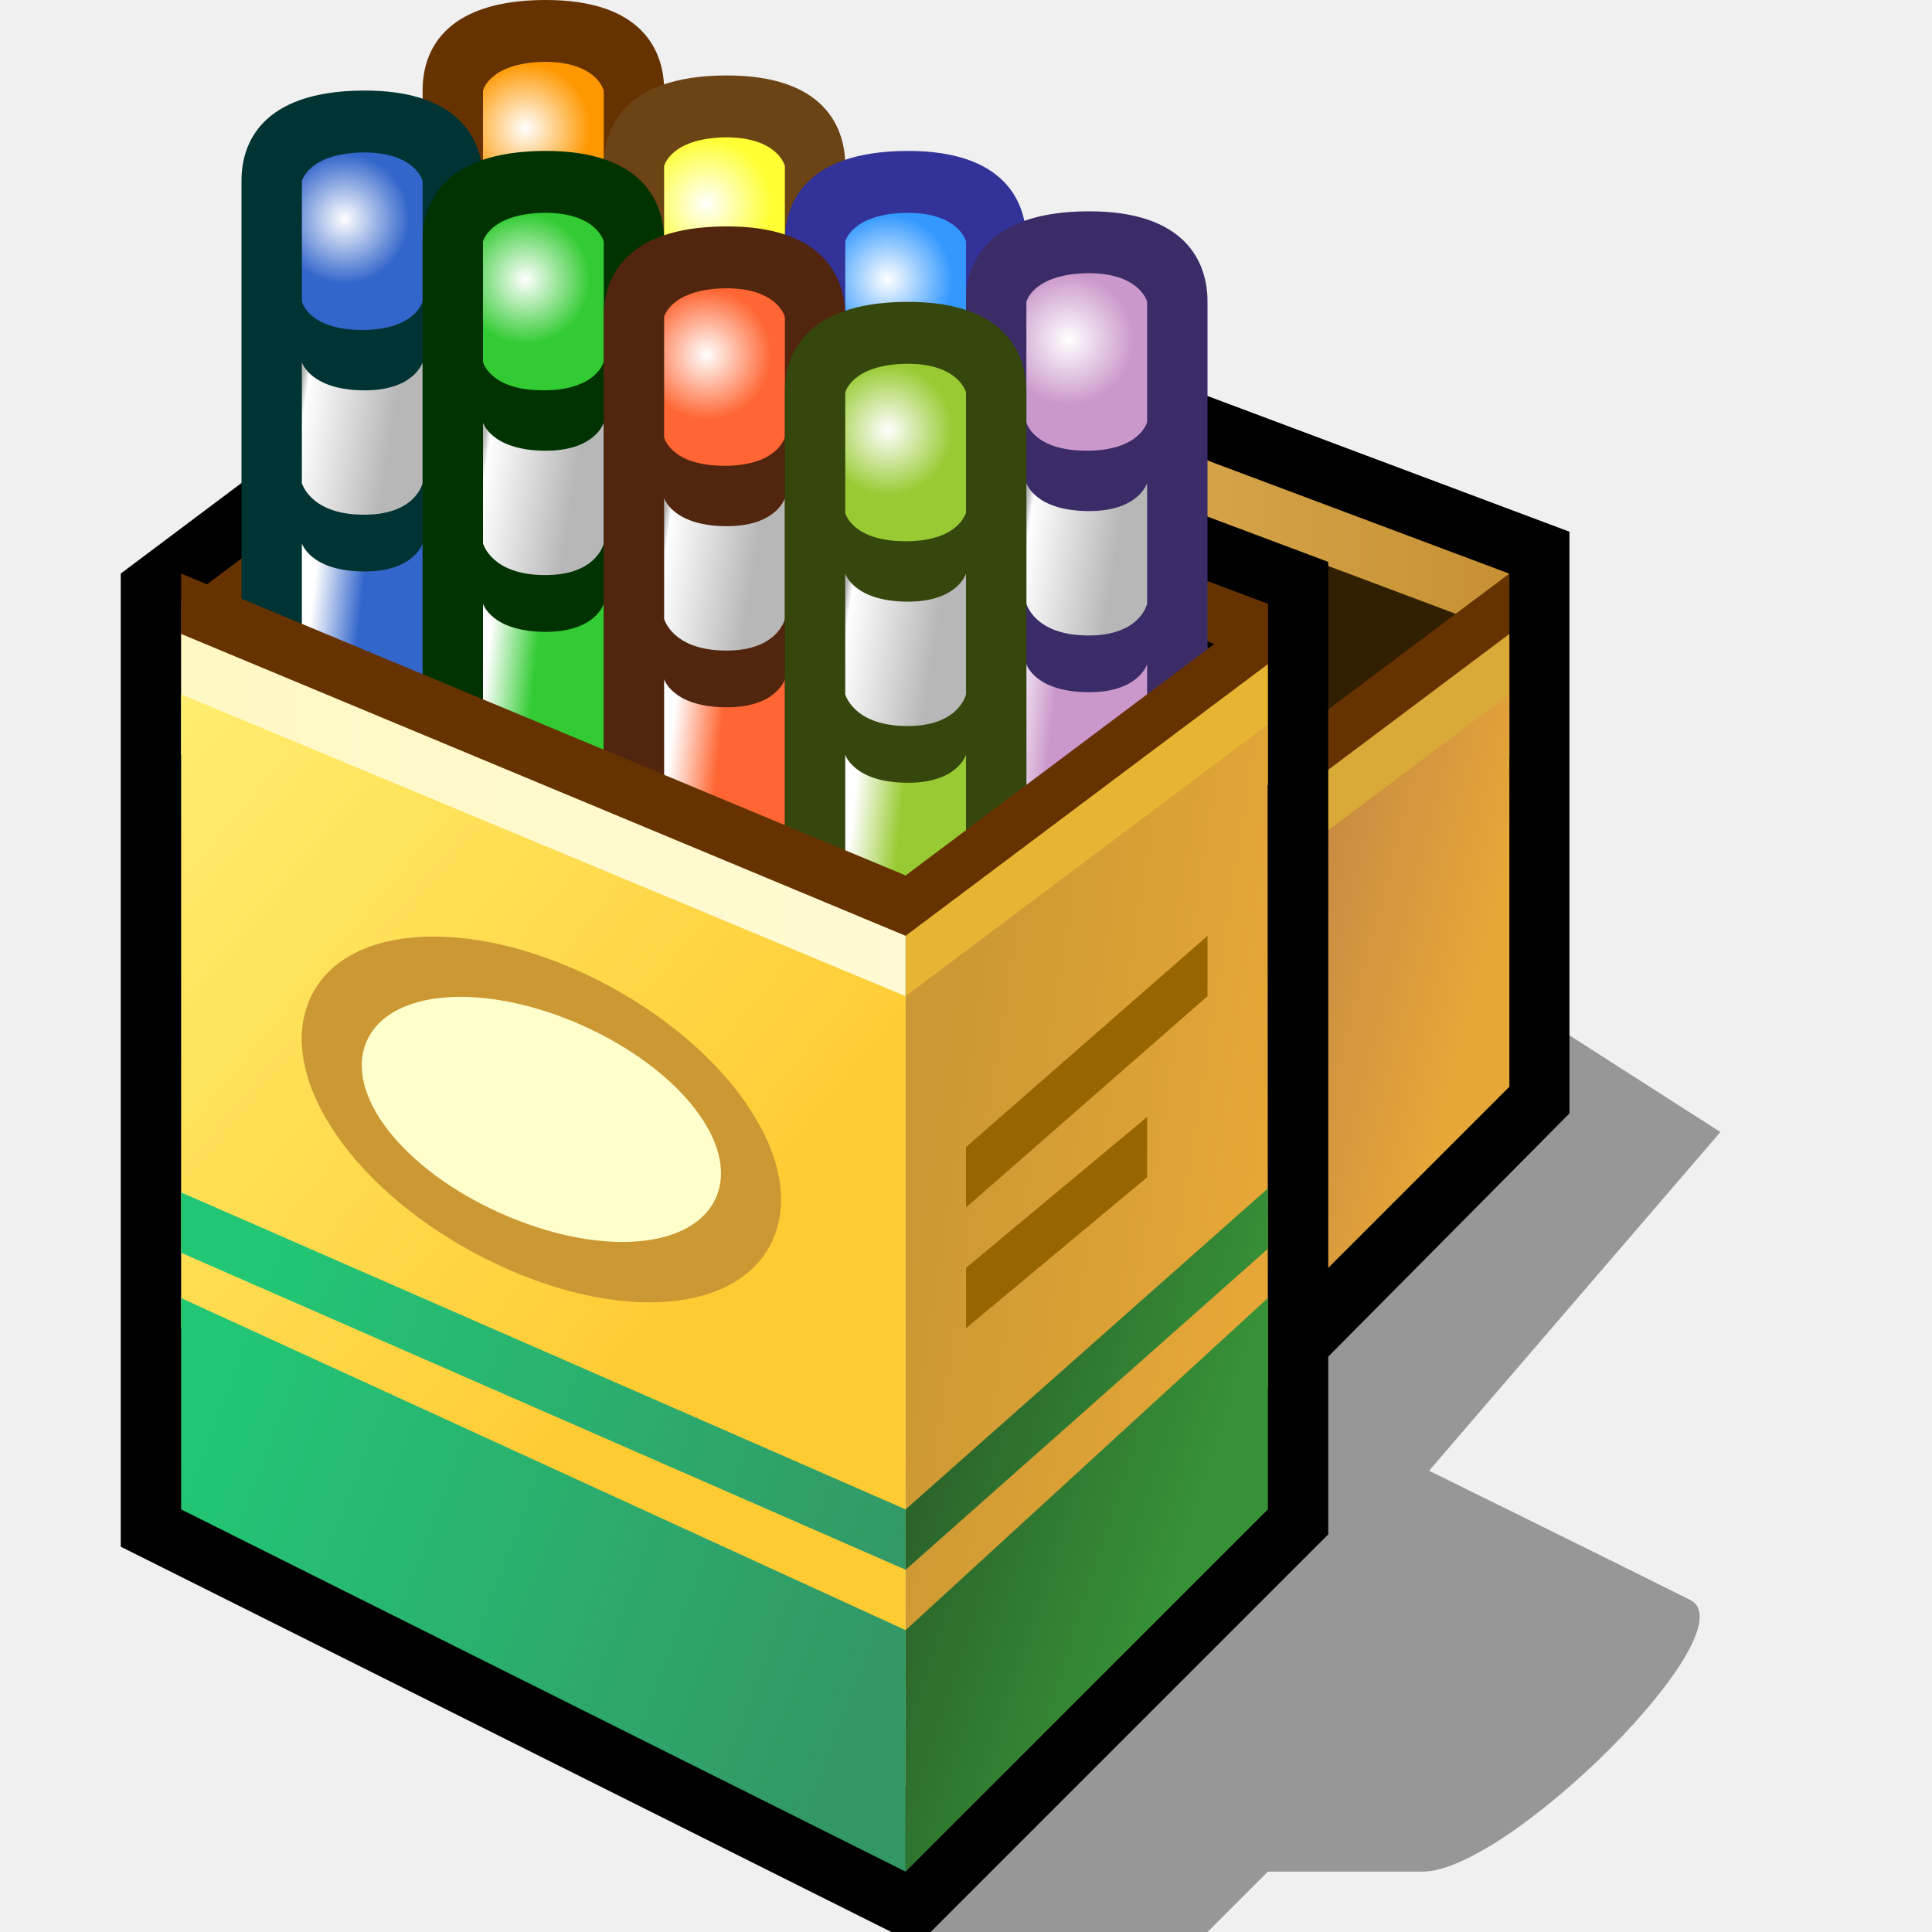
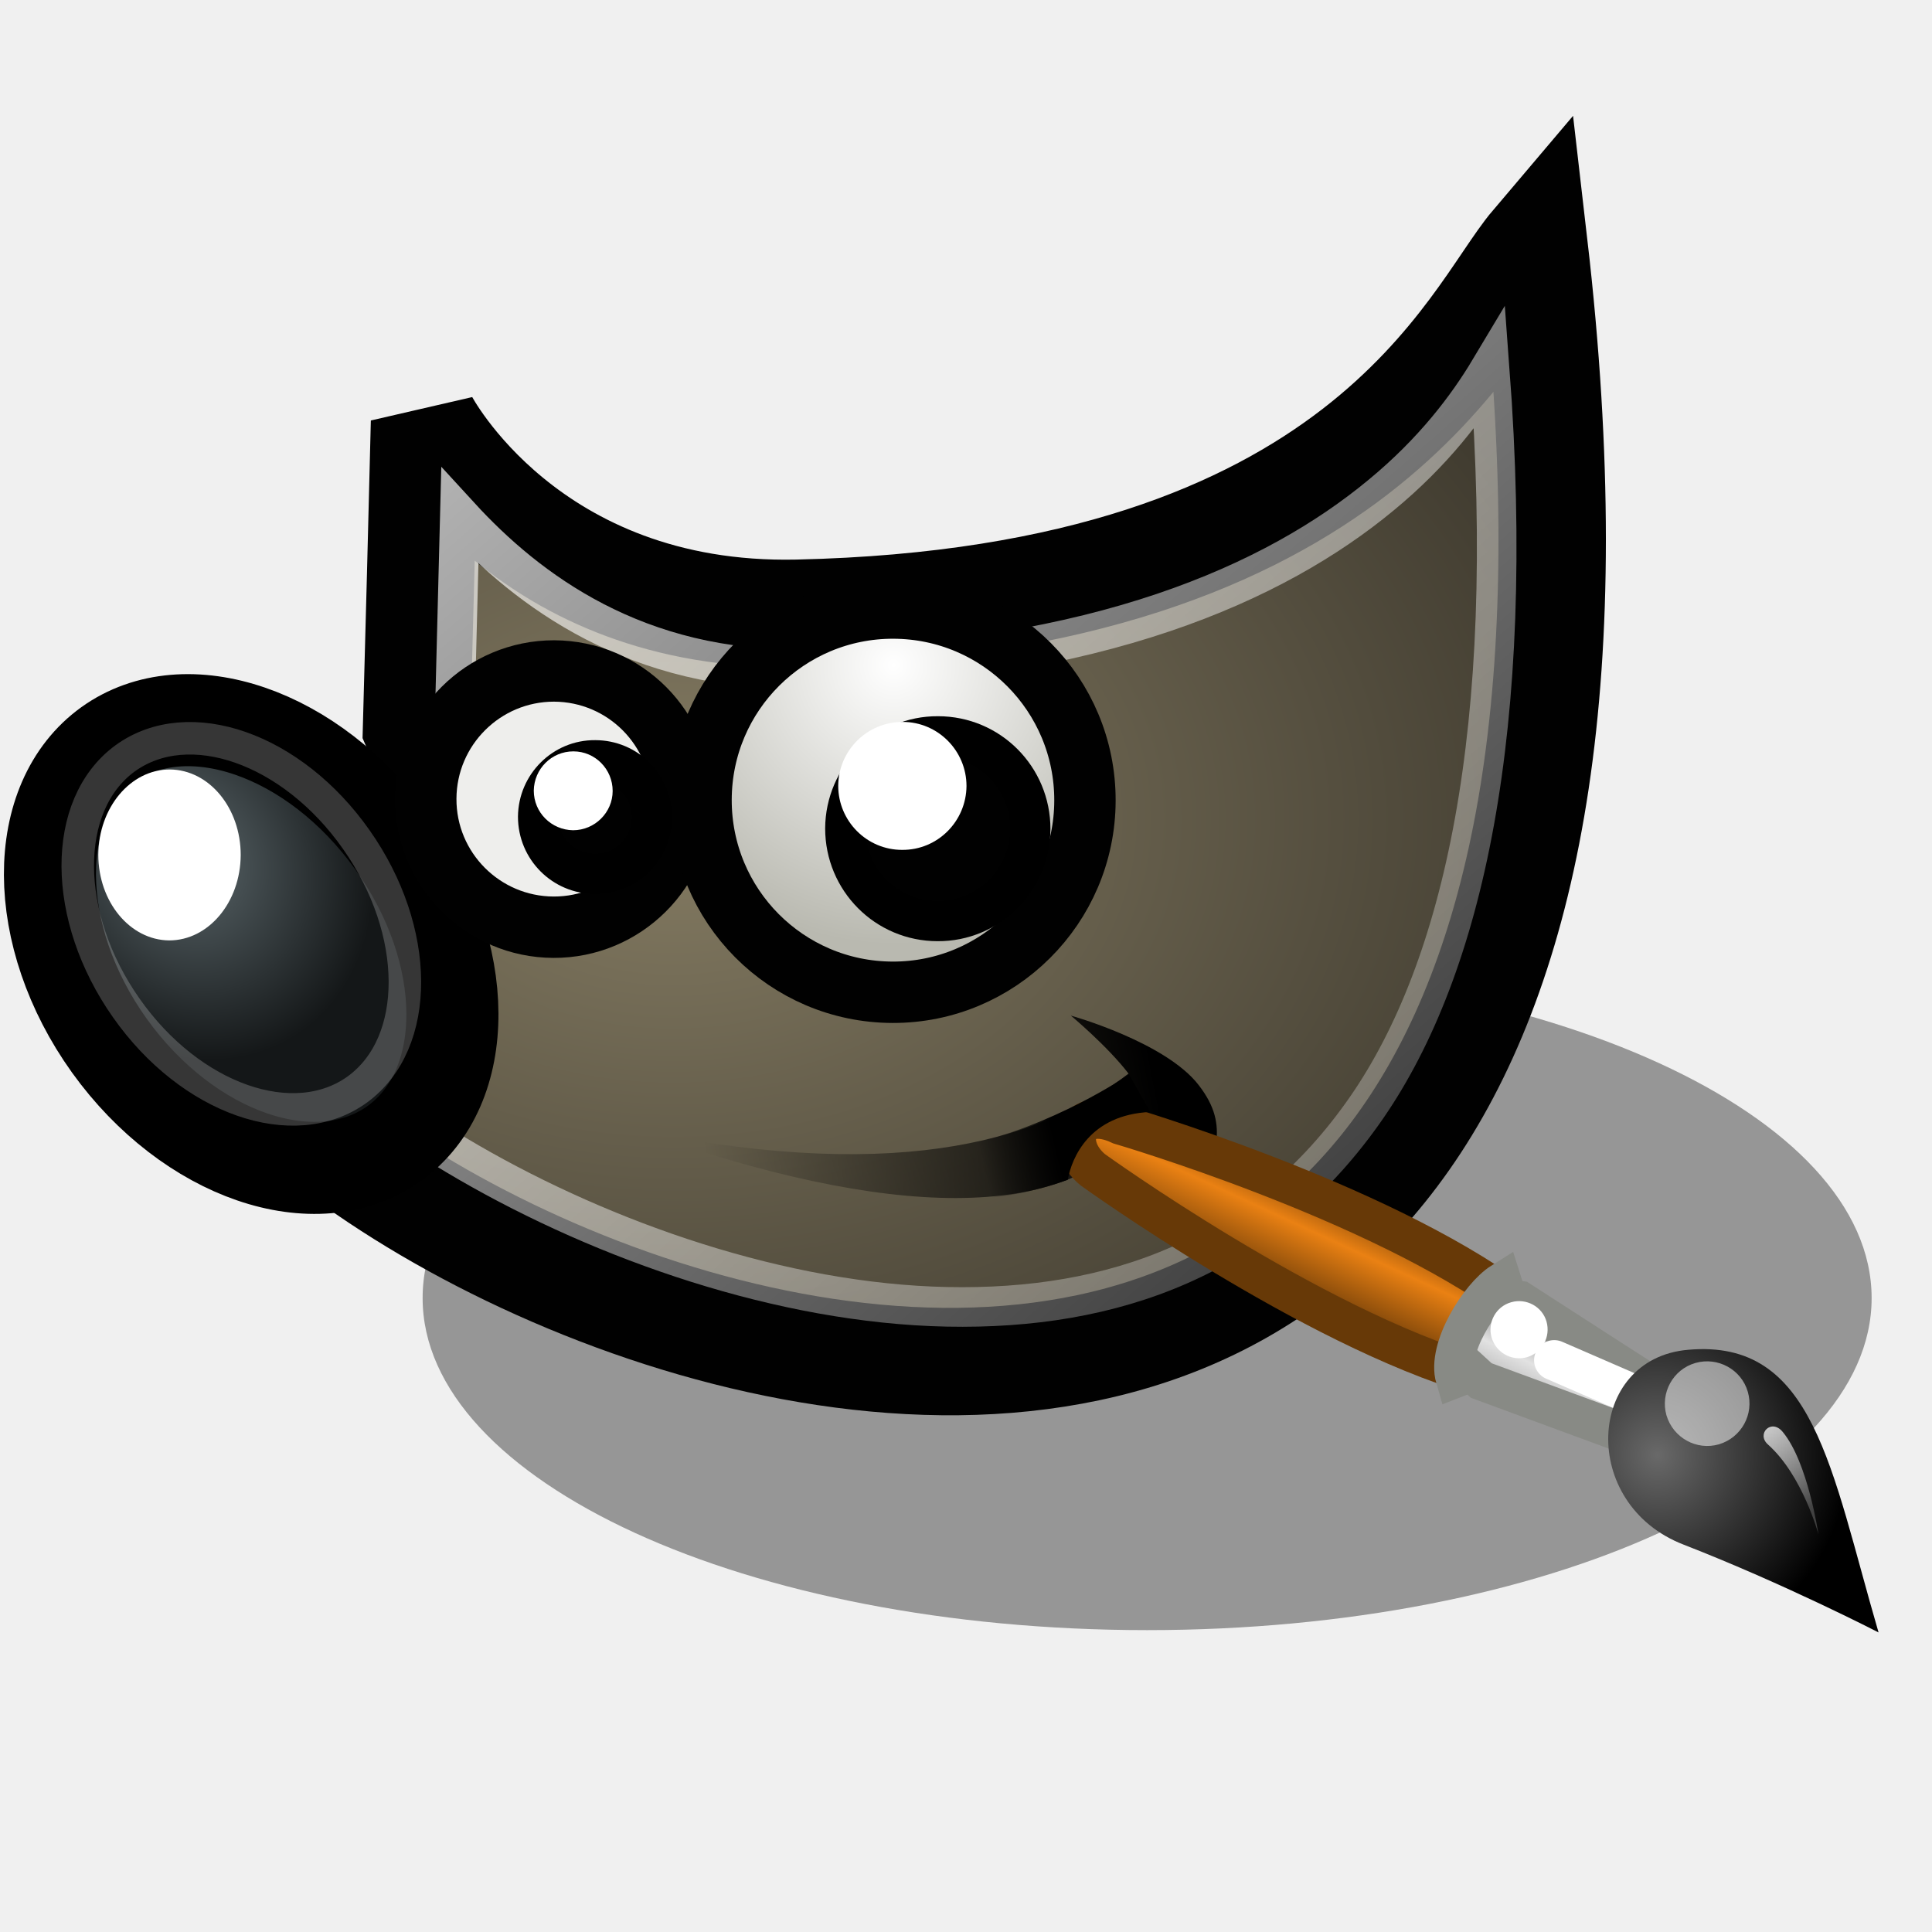
<svg xmlns="http://www.w3.org/2000/svg" version="1.1" width="64" height="64" color-interpolation="linearRGB">
  <g>
-     <path style="fill:#010101; fill-opacity:0.372" d="M40 64L42 62C42 62 44.25 62 47.12 62C50 62 57.98 54.01 55.99 53C54 52 47.34 48.72 47.34 48.72L56.99 37.5L49.98 33.01L29.98 64.01L40 64z" />
-     <path style="fill:none; stroke:#010000; stroke-width:4" d="M38.04 48.11L49.99 36.06V19L25.99 10L38.04 48.11z" />
-     <linearGradient id="gradient0" gradientUnits="userSpaceOnUse" x1="24.87" y1="-4" x2="50" y2="-4">
-       <stop offset="0" stop-color="#e9c06a" />
-       <stop offset="1" stop-color="#c79033" />
+     <path style="fill:#010101; fill-opacity:0.376" d="M32 16C23.16 16 16 23.16 16 32C16 40.83 23.16 48 32 48C40.83 48 48 40.83 48 32C48 23.16 40.83 16 32 16z" transform="matrix(1.5,0,0,0.6875,-10,21)" />
+     <radialGradient id="gradient0" gradientUnits="userSpaceOnUse" cx="0" cy="0" r="64" gradientTransform="matrix(-0.0014,0.5108,-0.6983,-0.002,20.9275,25.6796)">
+       <stop offset="0" stop-color="#857c63" />
+       <stop offset="1" stop-color="#221f19" />
+     </radialGradient>
+     <path style="fill:url(#gradient0)" d="M12.85 12.76C12.85 12.76 16.18 19.19 25 19C43.47 18.59 46.99 9.37 49 7C55.47 62.94 7.06 40.14 5.38 30.82C14.89 28.06 12.59 22.73 12.59 22.73C12.68 19.4 12.77 16.08 12.85 12.76V12.76z" transform="matrix(1.0166,0,0,1.0166,1,0.9999)" />
+     <path style="fill:none; stroke:#010101; stroke-width:3.5" d="M12.85 12.76C12.85 12.76 16.18 19.19 25 19C43.47 18.59 46.99 9.37 49 7C55.47 62.94 7.06 40.14 5.38 30.82C14.89 28.06 12.59 22.73 12.59 22.73C12.68 19.4 12.77 16.08 12.85 12.76V12.76z" transform="matrix(1.0166,0,0,1.0166,1,0.9999)" />
+     <linearGradient id="gradient1" gradientUnits="userSpaceOnUse" x1="36.57" y1="33.76" x2="21.96" y2="36.61">
+       <stop offset="0" stop-color="#000000" />
+       <stop offset="1" stop-color="#000000" stop-opacity="0" />
    </linearGradient>
-     <path style="fill:url(#gradient0)" d="M26 10L26.2 13.46L49.99 23V19L25.99 10H26z" />
-     <linearGradient id="gradient1" gradientUnits="userSpaceOnUse" x1="23.54" y1="18.01" x2="23.51" y2="-1">
-       <stop offset="0" stop-color="#311f01" />
-       <stop offset="1" stop-color="#c79033" />
+     <path style="fill:url(#gradient1)" d="M19.82 35.85C28.65 37.65 33.15 36.02 35.79 34C35.1 33.1 33.91 32.11 33.91 32.11C33.91 32.11 37 32.97 38.08 34.38C39.16 35.78 38.48 36.64 38.19 38.43C37.56 36.85 36.38 36.26 36.23 35.64C33.85 38.9 27.95 38.75 19.82 35.85H19.82V35.85z" transform="matrix(1.0166,0,0,1.0166,1,0.9999)" />
+     <linearGradient id="gradient2" gradientUnits="userSpaceOnUse" x1="-6.23" y1="20.93" x2="25.85" y2="57.57">
+       <stop offset="0" stop-color="#ffffff" stop-opacity="0.792" />
+       <stop offset="1" stop-color="#ffffff" stop-opacity="0.212" />
    </linearGradient>
-     <path style="fill:url(#gradient1)" d="M38 33L26 12L50 21L38 33V33z" />
-     <path style="fill:#663300" d="M42 29L50 23V19L42 25V29z" />
-     <path style="fill:#daaa38" d="M42 27V31L50 25V21L42 27z" />
-     <linearGradient id="gradient2" gradientUnits="userSpaceOnUse" x1="44.15" y1="21.68" x2="51.42" y2="23.53">
-       <stop offset="0" stop-color="#c38644" />
-       <stop offset="1" stop-color="#e7a738" />
+     <path style="fill:none; stroke:url(#gradient2); stroke-width:1.29" d="M47.56 11.06C46.83 12.28 45.72 13.75 44.02 15.15C40.57 18.01 34.78 20.61 25.3 20.82C19.75 20.94 16.19 18.23 14 15.84C13.95 17.8 13.9 19.76 13.85 21.72C14.02 22.27 14.36 23.55 13.72 25.29C13.04 27.16 10.88 29.04 7.19 30.48C7.51 31.17 7.82 31.89 8.81 32.86C10.15 34.18 12.05 35.6 14.28 36.89C18.72 39.46 24.49 41.49 29.88 41.6C35.26 41.71 40.16 40.02 43.56 35.09C46.69 30.55 48.44 22.81 47.56 11.06V11.06V11.06z" transform="matrix(1.0166,0,0,1.0166,1,0.9999)" />
+     <radialGradient id="gradient3" gradientUnits="userSpaceOnUse" cx="0" cy="0" r="64" gradientTransform="matrix(0.0529,0.0922,-0.079,0.0453,5.0803,26.9916)">
+       <stop offset="0" stop-color="#5b676b" />
+       <stop offset="1" stop-color="#141718" />
+     </radialGradient>
+     <path style="fill:url(#gradient3)" d="M11.81 26.47C14.39 30.06 14.41 34.45 11.86 36.28C9.31 38.1 5.16 36.68 2.58 33.09C0.01 29.5 -0 25.11 2.54 23.28C5.09 21.45 9.24 22.88 11.81 26.47V26.47V26.47z" transform="matrix(1.0166,0,0,1.0166,1,0.9999)" />
+     <path style="fill:none; stroke:#000000; stroke-width:3" d="M11.81 26.47C14.39 30.06 14.41 34.45 11.86 36.28C9.31 38.1 5.16 36.68 2.58 33.09C0.01 29.5 -0 25.11 2.54 23.28C5.09 21.45 9.24 22.88 11.81 26.47V26.47V26.47z" transform="matrix(1.0166,0,0,1.0166,1,0.9999)" />
+     <path style="fill:#ffffff" d="M6.86 26.88C6.85 28.42 5.81 29.66 4.53 29.66C3.25 29.65 2.22 28.4 2.22 26.87C2.23 25.33 3.27 24.09 4.55 24.09C5.83 24.1 6.86 25.34 6.86 26.88V26.88V26.88z" transform="matrix(1.0166,0,0,1.0166,1,0.9999)" />
+     <path style="fill:#eeeeec" d="M21.23 25.07C21.23 27.37 19.35 29.24 17.05 29.23C14.75 29.22 12.88 27.35 12.89 25.04C12.9 22.74 14.77 20.88 17.07 20.88C19.38 20.89 21.24 22.76 21.23 25.07V25.07V25.07z" transform="matrix(1.0166,0,0,1.0166,1,0.9999)" />
+     <path style="fill:none; stroke:#010101; stroke-width:2" d="M21.23 25.07C21.23 27.37 19.35 29.24 17.05 29.23C14.75 29.22 12.88 27.35 12.89 25.04C12.9 22.74 14.77 20.88 17.07 20.88C19.38 20.89 21.24 22.76 21.23 25.07V25.07V25.07z" transform="matrix(1.0166,0,0,1.0166,1,0.9999)" />
+     <radialGradient id="gradient4" gradientUnits="userSpaceOnUse" cx="0" cy="0" r="64" gradientTransform="matrix(-0.0004,0.1424,-0.1424,-0.0004,28.1323,20.6899)">
+       <stop offset="0" stop-color="#ffffff" />
+       <stop offset="1" stop-color="#b9b9b0" />
+     </radialGradient>
+     <path style="fill:url(#gradient4)" d="M34.37 25.11C34.36 28.56 31.55 31.36 28.1 31.35C24.64 31.34 21.85 28.53 21.86 25.07C21.87 21.61 24.68 18.82 28.13 18.83C31.59 18.84 34.38 21.65 34.37 25.11V25.11V25.11z" transform="matrix(1.0166,0,0,1.0166,1,0.9999)" />
+     <path style="fill:none; stroke:#010101; stroke-width:2" d="M34.37 25.11C34.36 28.56 31.55 31.36 28.1 31.35C24.64 31.34 21.85 28.53 21.86 25.07C21.87 21.61 24.68 18.82 28.13 18.83C31.59 18.84 34.38 21.65 34.37 25.11V25.11V25.11z" transform="matrix(1.0166,0,0,1.0166,1,0.9999)" />
+     <path style="fill:#010101" d="M32.59 26.03C32.58 27.69 31.23 29.04 29.57 29.03C27.9 29.03 26.56 27.68 26.56 26.01C26.57 24.35 27.92 23 29.58 23.01C31.25 23.01 32.59 24.36 32.59 26.03V26.03V26.03z" transform="matrix(1.0166,0,0,1.0166,1,0.9999)" />
+     <path style="fill:none; stroke:#000000; stroke-width:1.311" d="M32.59 26.03C32.58 27.69 31.23 29.04 29.57 29.03C27.9 29.03 26.56 27.68 26.56 26.01C26.57 24.35 27.92 23 29.58 23.01C31.25 23.01 32.59 24.36 32.59 26.03V26.03V26.03z" transform="matrix(1.0166,0,0,1.0166,1,0.9999)" />
+     <path style="fill:#ffffff" d="M30.51 24.63C30.5 25.78 29.57 26.72 28.41 26.71C27.26 26.71 26.33 25.77 26.33 24.62C26.34 23.47 27.27 22.54 28.43 22.54C29.58 22.54 30.51 23.48 30.51 24.63V24.63V24.63z" transform="matrix(1.0166,0,0,1.0166,1,0.9999)" />
+     <path style="fill:#010101" d="M20.26 25.65C20.26 26.67 19.43 27.5 18.4 27.49C17.38 27.49 16.55 26.66 16.55 25.63C16.56 24.61 17.39 23.78 18.41 23.79C19.44 23.79 20.26 24.62 20.26 25.65V25.65V25.65z" transform="matrix(1.0166,0,0,1.0166,1,0.9999)" />
+     <path style="fill:none; stroke:#000000; stroke-width:1.311" d="M20.26 25.65C20.26 26.67 19.43 27.5 18.4 27.49C17.38 27.49 16.55 26.66 16.55 25.63C16.56 24.61 17.39 23.78 18.41 23.79C19.44 23.79 20.26 24.62 20.26 25.65V25.65V25.65z" transform="matrix(1.0166,0,0,1.0166,1,0.9999)" />
+     <path style="fill:#ffffff" d="M18.98 24.79C18.98 25.49 18.4 26.07 17.69 26.07C16.98 26.06 16.41 25.49 16.41 24.78C16.42 24.07 16.99 23.5 17.7 23.5C18.41 23.5 18.98 24.08 18.98 24.79V24.79V24.79z" transform="matrix(1.0166,0,0,1.0166,1,0.9999)" />
+     <linearGradient id="gradient5" gradientUnits="userSpaceOnUse" x1="44.23" y1="38.53" x2="41.48" y2="44.47">
+       <stop offset="0" stop-color="#6e3d09" />
+       <stop offset="0.242" stop-color="#ea8113" />
+       <stop offset="0.621" stop-color="#5c3307" />
+       <stop offset="1" stop-color="#e07c12" />
    </linearGradient>
-     <path style="fill:url(#gradient2)" d="M42 44L50 36V23L42 29V44z" />
-     <path style="fill:none; stroke:#010000; stroke-width:4" d="M18 11L6 20V50L30 62L42 50V20L18 11z" />
-     <path style="fill:#663300" d="M18 11L6 20V22L18 13L42 22V20L18 11z" />
-     <path style="fill:#663300" d="M8 26C8 26 8 12.68 8 7.98C8 6.77 8.64 5.03 12 5C15.34 4.97 16 6.75 16 7.98C16 13.73 16 32 16 32L8 26z" transform="matrix(1,0,0,1,6,-5)" />
-     <radialGradient id="gradient3" gradientUnits="userSpaceOnUse" cx="0" cy="0" r="64" gradientTransform="matrix(0.0337,0,0,0.0337,11.4062,9.25)">
-       <stop offset="0" stop-color="#ffffff" />
-       <stop offset="1" stop-color="#ff9800" />
+     <path style="fill:url(#gradient5)" d="M47.13 43.83C47.54 43.03 47.94 42.22 48.35 41.42C43.84 38.1 35.52 35.67 35.52 35.67C34.08 34.99 33.62 36.29 34.62 37.13C34.62 37.13 41.73 42.26 47.13 43.83V43.83V43.83z" transform="matrix(1.0166,0,0,1.0166,1,0.9999)" />
+     <path style="fill:none; stroke:#673907; stroke-width:1.29; stroke-linecap:round" d="M47.13 43.83C47.54 43.03 47.94 42.22 48.35 41.42C43.84 38.1 35.52 35.67 35.52 35.67C34.08 34.99 33.62 36.29 34.62 37.13C34.62 37.13 41.73 42.26 47.13 43.83V43.83V43.83z" transform="matrix(1.0166,0,0,1.0166,1,0.9999)" />
+     <linearGradient id="gradient6" gradientUnits="userSpaceOnUse" x1="50.04" y1="45.01" x2="51.25" y2="42.6">
+       <stop offset="0" stop-color="#bdbdbd" />
+       <stop offset="0.333" stop-color="#e2e2e2" />
+       <stop offset="0.667" stop-color="#a3a3a3" />
+       <stop offset="1" stop-color="#dddddd" />
+     </linearGradient>
+     <path style="fill:url(#gradient6)" d="M52.92 46.08C53.13 45.6 53.35 45.12 53.57 44.64C51.89 43.56 50.21 42.48 48.54 41.4C48.4 41.38 48.27 41.37 48.13 41.36C48.08 41.17 48.02 40.99 47.96 40.8C47.23 41.26 46.16 42.96 46.44 43.92C46.62 43.85 46.8 43.78 46.98 43.72C47.08 43.81 47.18 43.91 47.28 44C49.16 44.69 51.04 45.39 52.92 46.08H52.92V46.08z" transform="matrix(1.0166,0,0,1.0166,1,0.9999)" />
+     <path style="fill:none; stroke:#888a85; stroke-width:1.29; stroke-linecap:round" d="M52.92 46.08C53.13 45.6 53.35 45.12 53.57 44.64C51.89 43.56 50.21 42.48 48.54 41.4C48.4 41.38 48.27 41.37 48.13 41.36C48.08 41.17 48.02 40.99 47.96 40.8C47.23 41.26 46.16 42.96 46.44 43.92C46.62 43.85 46.8 43.78 46.98 43.72C47.08 43.81 47.18 43.91 47.28 44C49.16 44.69 51.04 45.39 52.92 46.08H52.92V46.08z" transform="matrix(1.0166,0,0,1.0166,1,0.9999)" />
+     <path style="fill:none; stroke:#ffffff; stroke-width:1.311; stroke-linecap:round; stroke-linejoin:round" d="M49.66 43.34C50.77 43.82 51.89 44.31 53 44.79" transform="matrix(1.0166,0,0,1.0166,1,0.9999)" />
+     <radialGradient id="gradient7" gradientUnits="userSpaceOnUse" cx="0" cy="0" r="64" gradientTransform="matrix(0.0928,-0.027,0.0277,0.0952,53.0307,46.427)">
+       <stop offset="0" stop-color="#696969" />
+       <stop offset="1" stop-color="#000000" />
    </radialGradient>
-     <path style="fill:url(#gradient3)" d="M10 12V8C10 8 10.21 7.09 12 7.05C13.77 7.03 14 8 14 8V11.98C14 11.98 13.77 12.93 12 12.93C10.22 12.93 10 11.99 10 11.99V12z" transform="matrix(1,0,0,1,6,-5)" />
-     <path style="fill:#6b4315" d="M8 26C8 26 8 12.68 8 7.98C8 6.77 8.64 5.03 12 5C15.34 4.97 16 6.75 16 7.98C16 13.73 16 32 16 32L8 26z" transform="matrix(1,0,0,1,12,-2.5)" />
-     <radialGradient id="gradient4" gradientUnits="userSpaceOnUse" cx="0" cy="0" r="64" gradientTransform="matrix(0.0337,0,0,0.0337,11.4062,9.25)">
-       <stop offset="0" stop-color="#ffffff" />
-       <stop offset="1" stop-color="#ffff33" />
-     </radialGradient>
-     <path style="fill:url(#gradient4)" d="M10 12V8C10 8 10.21 7.09 12 7.05C13.77 7.03 14 8 14 8V11.98C14 11.98 13.77 12.93 12 12.93C10.22 12.93 10 11.99 10 11.99V12z" transform="matrix(1,0,0,1,12,-2.5)" />
-     <path style="fill:#323298" d="M8 26C8 26 8 12.68 8 7.98C8 6.77 8.64 5.03 12 5C15.34 4.97 16 6.75 16 7.98C16 13.73 16 32 16 32L8 26z" transform="matrix(1,0,0,1,18,0)" />
-     <radialGradient id="gradient5" gradientUnits="userSpaceOnUse" cx="0" cy="0" r="64" gradientTransform="matrix(0.0337,0,0,0.0337,11.4062,9.25)">
-       <stop offset="0" stop-color="#ffffff" />
-       <stop offset="1" stop-color="#3398ff" />
-     </radialGradient>
-     <path style="fill:url(#gradient5)" d="M10 12V8C10 8 10.21 7.09 12 7.05C13.77 7.03 14 8 14 8V11.98C14 11.98 13.77 12.93 12 12.93C10.22 12.93 10 11.99 10 11.99V12z" transform="matrix(1,0,0,1,18,0)" />
-     <path style="fill:#3b2c68" d="M8 26C8 26 8 12.68 8 7.98C8 6.77 8.64 5.03 12 5C15.34 4.97 16 6.75 16 7.98C16 13.73 16 32 16 32L8 26z" transform="matrix(1,0,0,1,24,2)" />
-     <radialGradient id="gradient6" gradientUnits="userSpaceOnUse" cx="0" cy="0" r="64" gradientTransform="matrix(0.0337,0,0,0.0337,11.4062,9.25)">
-       <stop offset="0" stop-color="#ffffff" />
-       <stop offset="1" stop-color="#cb98cb" />
-     </radialGradient>
-     <path style="fill:url(#gradient6)" d="M10 12V8C10 8 10.21 7.09 12 7.05C13.77 7.03 14 8 14 8V11.98C14 11.98 13.77 12.93 12 12.93C10.22 12.93 10 11.99 10 11.99V12z" transform="matrix(1,0,0,1,24,2)" />
-     <linearGradient id="gradient7" gradientUnits="userSpaceOnUse" x1="10.06" y1="14.32" x2="13.22" y2="14.8">
-       <stop offset="0" stop-color="#b7b7b7" />
-       <stop offset="0.064" stop-color="#ffffff" />
-       <stop offset="1" stop-color="#b7b7b7" />
+     <path style="fill:url(#gradient7)" d="M60.23 52.21C58.67 46.87 58.13 42.63 54.02 43C50.7 43.29 50.46 48.03 53.88 49.35C57.17 50.63 60.23 52.21 60.23 52.21V52.21V52.21z" transform="matrix(1.0166,0,0,1.0166,1,0.9999)" />
+     <path style="fill:#ffffff; fill-opacity:0.525" d="M54.26 43.43C54.99 43.22 55.76 43.64 55.97 44.37C56.18 45.1 55.76 45.86 55.03 46.08C54.3 46.29 53.54 45.87 53.32 45.14C53.11 44.41 53.53 43.64 54.26 43.43V43.43V43.43z" transform="matrix(1.0166,0,0,1.0166,1,0.9999)" />
+     <path style="fill:#ffffff" d="M48.26 41.45C48.75 41.31 49.27 41.59 49.41 42.08C49.55 42.58 49.27 43.09 48.78 43.24C48.28 43.38 47.77 43.1 47.62 42.6C47.48 42.11 47.76 41.59 48.26 41.45V41.45V41.45z" transform="matrix(1.0166,0,0,1.0166,1,0.9999)" />
+     <linearGradient id="gradient8" gradientUnits="userSpaceOnUse" x1="56.79" y1="45.16" x2="58.32" y2="48.01">
+       <stop offset="0" stop-color="#ffffff" stop-opacity="0.792" />
+       <stop offset="1" stop-color="#ffffff" stop-opacity="0.212" />
    </linearGradient>
-     <path style="fill:url(#gradient7)" d="M10 14V18C10 18 10.27 19.03 12 19.05C13.77 19.08 14 18 14 18V14C14 14 13.72 14.96 12 14.93C10.27 14.9 10 14 10 14z" transform="matrix(1,0,0,1,24,2)" />
-     <linearGradient id="gradient8" gradientUnits="userSpaceOnUse" x1="9.31" y1="21.32" x2="10.91" y2="21.5">
-       <stop offset="0" stop-color="#ffffff" />
-       <stop offset="1" stop-color="#cb98cb" />
+     <path style="fill:url(#gradient8)" d="M58.27 49.01C58.27 49.01 57.76 47.1 56.63 46.09C56.23 45.74 56.74 45.22 57.11 45.68C57.93 46.67 58.27 49.01 58.27 49.01V49.01V49.01z" transform="matrix(1.0166,0,0,1.0166,1,0.9999)" />
+     <linearGradient id="gradient9" gradientUnits="userSpaceOnUse" x1="33.48" y1="36.52" x2="31.08" y2="37.09">
+       <stop offset="0" stop-color="#000000" />
+       <stop offset="1" stop-color="#000000" stop-opacity="0" />
    </linearGradient>
-     <path style="fill:url(#gradient8)" d="M10 20V28L14 30V20C14 20 13.72 20.96 12 20.93C10.27 20.9 10 20 10 20z" transform="matrix(1,0,0,1,24,2)" />
-     <path style="fill:#003333" d="M8 26C8 26 8 12.68 8 7.98C8 6.77 8.64 5.03 12 5C15.34 4.97 16 6.75 16 7.98C16 13.73 16 32 16 32L8 26z" transform="matrix(1,0,0,1,0,-2)" />
-     <radialGradient id="gradient9" gradientUnits="userSpaceOnUse" cx="0" cy="0" r="64" gradientTransform="matrix(0.0337,0,0,0.0337,11.4061,9.25)">
-       <stop offset="0" stop-color="#ffffff" />
-       <stop offset="1" stop-color="#3366cb" />
-     </radialGradient>
-     <path style="fill:url(#gradient9)" d="M10 12V8C10 8 10.21 7.09 12 7.05C13.77 7.03 14 8 14 8V11.98C14 11.98 13.77 12.93 12 12.93C10.22 12.93 10 11.99 10 11.99V12z" transform="matrix(1,0,0,1,0,-2)" />
-     <linearGradient id="gradient10" gradientUnits="userSpaceOnUse" x1="10.06" y1="14.32" x2="13.22" y2="14.8">
-       <stop offset="0" stop-color="#b7b7b7" />
-       <stop offset="0.064" stop-color="#ffffff" />
-       <stop offset="1" stop-color="#b7b7b7" />
+     <path style="fill:url(#gradient9)" d="M29.34 38.07C31.3 38.26 33.07 37.73 33.81 37.46C33.94 36.74 34.52 35.34 36.5 35.25C36.27 34.85 36.04 34.44 35.81 34.03C35.81 34.03 33.23 35.79 30.47 36.31C30.09 36.9 29.72 37.48 29.34 38.07V38.07z" transform="matrix(1.0166,0,0,1.0166,1,0.9999)" />
+     <linearGradient id="gradient10" gradientUnits="userSpaceOnUse" x1="-5" y1="33.98" x2="-1.07" y2="32.46">
+       <stop offset="0" stop-color="#ffffff" stop-opacity="0.792" />
+       <stop offset="1" stop-color="#ffffff" stop-opacity="0.212" />
    </linearGradient>
-     <path style="fill:url(#gradient10)" d="M10 14V18C10 18 10.27 19.03 12 19.05C13.77 19.08 14 18 14 18V14C14 14 13.72 14.96 12 14.93C10.27 14.9 10 14 10 14z" transform="matrix(1,0,0,1,0,-2)" />
-     <linearGradient id="gradient11" gradientUnits="userSpaceOnUse" x1="11.3" y1="13.32" x2="12.92" y2="13.5">
-       <stop offset="0" stop-color="#ffffff" />
-       <stop offset="1" stop-color="#3366cb" />
-     </linearGradient>
-     <path style="fill:url(#gradient11)" d="M10 20V28L14 30V20C14 20 13.72 20.96 12 20.93C10.27 20.9 10 20 10 20z" transform="matrix(1,0,0,1,0,-2)" />
-     <path style="fill:#003300" d="M8 26C8 26 8 12.68 8 7.98C8 6.77 8.64 5.03 12 5C15.34 4.97 16 6.75 16 7.98C16 13.73 16 32 16 32L8 26z" transform="matrix(1,0,0,1,6,0)" />
-     <radialGradient id="gradient12" gradientUnits="userSpaceOnUse" cx="0" cy="0" r="64" gradientTransform="matrix(0.0337,0,0,0.0337,11.4062,9.25)">
-       <stop offset="0" stop-color="#ffffff" />
-       <stop offset="1" stop-color="#33cb33" />
-     </radialGradient>
-     <path style="fill:url(#gradient12)" d="M10 12V8C10 8 10.21 7.09 12 7.05C13.77 7.03 14 8 14 8V11.98C14 11.98 13.77 12.93 12 12.93C10.22 12.93 10 11.99 10 11.99V12z" transform="matrix(1,0,0,1,6,0)" />
-     <linearGradient id="gradient13" gradientUnits="userSpaceOnUse" x1="10.06" y1="14.32" x2="13.22" y2="14.8">
-       <stop offset="0" stop-color="#b7b7b7" />
-       <stop offset="0.064" stop-color="#ffffff" />
-       <stop offset="1" stop-color="#b7b7b7" />
-     </linearGradient>
-     <path style="fill:url(#gradient13)" d="M10 14V18C10 18 10.27 19.03 12 19.05C13.77 19.08 14 18 14 18V14C14 14 13.72 14.96 12 14.93C10.27 14.9 10 14 10 14z" transform="matrix(1,0,0,1,6,0)" />
-     <linearGradient id="gradient14" gradientUnits="userSpaceOnUse" x1="10.31" y1="20.32" x2="11.92" y2="20.5">
-       <stop offset="0" stop-color="#ffffff" />
-       <stop offset="1" stop-color="#33cb33" />
-     </linearGradient>
-     <path style="fill:url(#gradient14)" d="M10 20V28L14 30V20C14 20 13.72 20.96 12 20.93C10.27 20.9 10 20 10 20z" transform="matrix(1,0,0,1,6,0)" />
-     <path style="fill:#52250e" d="M8 26C8 26 8 12.68 8 7.98C8 6.77 8.64 5.03 12 5C15.34 4.97 16 6.75 16 7.98C16 13.73 16 32 16 32L8 26z" transform="matrix(1,0,0,1,12,2.5)" />
-     <radialGradient id="gradient15" gradientUnits="userSpaceOnUse" cx="0" cy="0" r="64" gradientTransform="matrix(0.0337,0,0,0.0337,11.4062,9.25)">
-       <stop offset="0" stop-color="#ffffff" />
-       <stop offset="1" stop-color="#ff6633" />
-     </radialGradient>
-     <path style="fill:url(#gradient15)" d="M10 12V8C10 8 10.21 7.09 12 7.05C13.77 7.03 14 8 14 8V11.98C14 11.98 13.77 12.93 12 12.93C10.22 12.93 10 11.99 10 11.99V12z" transform="matrix(1,0,0,1,12,2.5)" />
-     <linearGradient id="gradient16" gradientUnits="userSpaceOnUse" x1="10.06" y1="14.32" x2="13.22" y2="14.8">
-       <stop offset="0" stop-color="#b7b7b7" />
-       <stop offset="0.064" stop-color="#ffffff" />
-       <stop offset="1" stop-color="#b7b7b7" />
-     </linearGradient>
-     <path style="fill:url(#gradient16)" d="M10 14V18C10 18 10.27 19.03 12 19.05C13.77 19.08 14 18 14 18V14C14 14 13.72 14.96 12 14.93C10.27 14.9 10 14 10 14z" transform="matrix(1,0,0,1,12,2.5)" />
-     <linearGradient id="gradient17" gradientUnits="userSpaceOnUse" x1="10.31" y1="21.32" x2="11.92" y2="21.5">
-       <stop offset="0" stop-color="#ffffff" />
-       <stop offset="1" stop-color="#ff6633" />
-     </linearGradient>
-     <path style="fill:url(#gradient17)" d="M10 20V28L14 30V20C14 20 13.72 20.96 12 20.93C10.27 20.9 10 20 10 20z" transform="matrix(1,0,0,1,12,2.5)" />
-     <path style="fill:#36470d" d="M8 26C8 26 8 12.68 8 7.98C8 6.77 8.64 5.03 12 5C15.34 4.97 16 6.75 16 7.98C16 13.73 16 32 16 32L8 26z" transform="matrix(1,0,0,1,18,5)" />
-     <radialGradient id="gradient18" gradientUnits="userSpaceOnUse" cx="0" cy="0" r="64" gradientTransform="matrix(0.0337,0,0,0.0337,11.4062,9.25)">
-       <stop offset="0" stop-color="#ffffff" />
-       <stop offset="1" stop-color="#98cb33" />
-     </radialGradient>
-     <path style="fill:url(#gradient18)" d="M10 12V8C10 8 10.21 7.09 12 7.05C13.77 7.03 14 8 14 8V11.98C14 11.98 13.77 12.93 12 12.93C10.22 12.93 10 11.99 10 11.99V12z" transform="matrix(1,0,0,1,18,5)" />
-     <linearGradient id="gradient19" gradientUnits="userSpaceOnUse" x1="10.06" y1="14.32" x2="13.22" y2="14.8">
-       <stop offset="0" stop-color="#b7b7b7" />
-       <stop offset="0.064" stop-color="#ffffff" />
-       <stop offset="1" stop-color="#b7b7b7" />
-     </linearGradient>
-     <path style="fill:url(#gradient19)" d="M10 14V18C10 18 10.27 19.03 12 19.05C13.77 19.08 14 18 14 18V14C14 14 13.72 14.96 12 14.93C10.27 14.9 10 14 10 14z" transform="matrix(1,0,0,1,18,5)" />
-     <linearGradient id="gradient20" gradientUnits="userSpaceOnUse" x1="10.31" y1="21.32" x2="11.91" y2="21.5">
-       <stop offset="0" stop-color="#ffffff" />
-       <stop offset="1" stop-color="#98cb33" />
-     </linearGradient>
-     <path style="fill:url(#gradient20)" d="M10 20V28L14 30V20C14 20 13.72 20.96 12 20.93C10.27 20.9 10 20 10 20z" transform="matrix(1,0,0,1,18,5)" />
-     <path style="fill:#663300" d="M30 29L6 19V23L30 33L42 24V20L30 29z" />
-     <linearGradient id="gradient21" gradientUnits="userSpaceOnUse" x1="29.98" y1="38" x2="5.98" y2="37.99">
-       <stop offset="0" stop-color="#fffad3" />
-       <stop offset="1" stop-color="#fff8c4" />
-     </linearGradient>
-     <path style="fill:url(#gradient21)" d="M6 21V25L30 35V31L6 21z" />
-     <path style="fill:#e7b433" d="M30 31V35L42 26V22L30 31z" />
-     <linearGradient id="gradient22" gradientUnits="userSpaceOnUse" x1="13.43" y1="11.64" x2="34.65" y2="29.29">
-       <stop offset="0" stop-color="#fff073" />
-       <stop offset="1" stop-color="#ffcb33" />
-     </linearGradient>
-     <path style="fill:url(#gradient22)" d="M6 23V44L30 56V33L6 23z" />
-     <linearGradient id="gradient23" gradientUnits="userSpaceOnUse" x1="32.36" y1="26.72" x2="43.77" y2="28.48">
-       <stop offset="0" stop-color="#cb9833" />
-       <stop offset="1" stop-color="#e7a738" />
-     </linearGradient>
-     <path style="fill:url(#gradient23)" d="M30 33V56L42 46L41.99 24.01L30 33H30z" />
-     <linearGradient id="gradient24" gradientUnits="userSpaceOnUse" x1="11.02" y1="34.52" x2="33.47" y2="43.02">
-       <stop offset="0" stop-color="#22c775" />
-       <stop offset="1" stop-color="#339866" />
-     </linearGradient>
-     <path style="fill:url(#gradient24)" d="M6 43V50L30 62V54L6 43z            M6 39.5V41.5L30 52V50L6 39.5z" />
-     <linearGradient id="gradient25" gradientUnits="userSpaceOnUse" x1="31.15" y1="37.69" x2="42.58" y2="41.33">
-       <stop offset="0" stop-color="#275527" />
-       <stop offset="1" stop-color="#379237" />
-     </linearGradient>
-     <path style="fill:url(#gradient25)" d="M30 54V62L42 50V43L30 54z            M30 50V52L42 41.37V39.37L30 50z" />
-     <path style="fill:#cb9833" d="M19.77 32.45C15.45 30.29 11.25 30.62 10.22 33.2C9.19 35.79 11.78 39.54 16.11 41.71C20.43 43.88 24.62 43.55 25.65 40.95C26.67 38.36 24.09 34.63 19.77 32.45z" />
-     <path style="fill:#ffffcb" d="M19.77 32.45C15.45 30.29 11.25 30.62 10.22 33.2C9.19 35.79 11.78 39.54 16.11 41.71C20.43 43.88 24.62 43.55 25.65 40.95C26.67 38.36 24.09 34.63 19.77 32.45z" transform="matrix(0.7495,0,0,0.6701,4.4928,12.232)" />
-     <path style="fill:#986600" d="M32 38V40L40 33V31L32 38z            M32 42V44L38 39V37L32 42z" />
+     <path style="fill:none; stroke:url(#gradient10); stroke-width:1.059" d="M10.63 26.38C12.72 29.35 12.74 32.99 10.67 34.51C8.6 36.02 5.22 34.84 3.13 31.86C1.04 28.89 1.02 25.25 3.09 23.73C5.17 22.22 8.54 23.4 10.63 26.38V26.38V26.38z" transform="matrix(1.0166,0,0,1.0166,1,0.9999)" />
  </g>
</svg>
